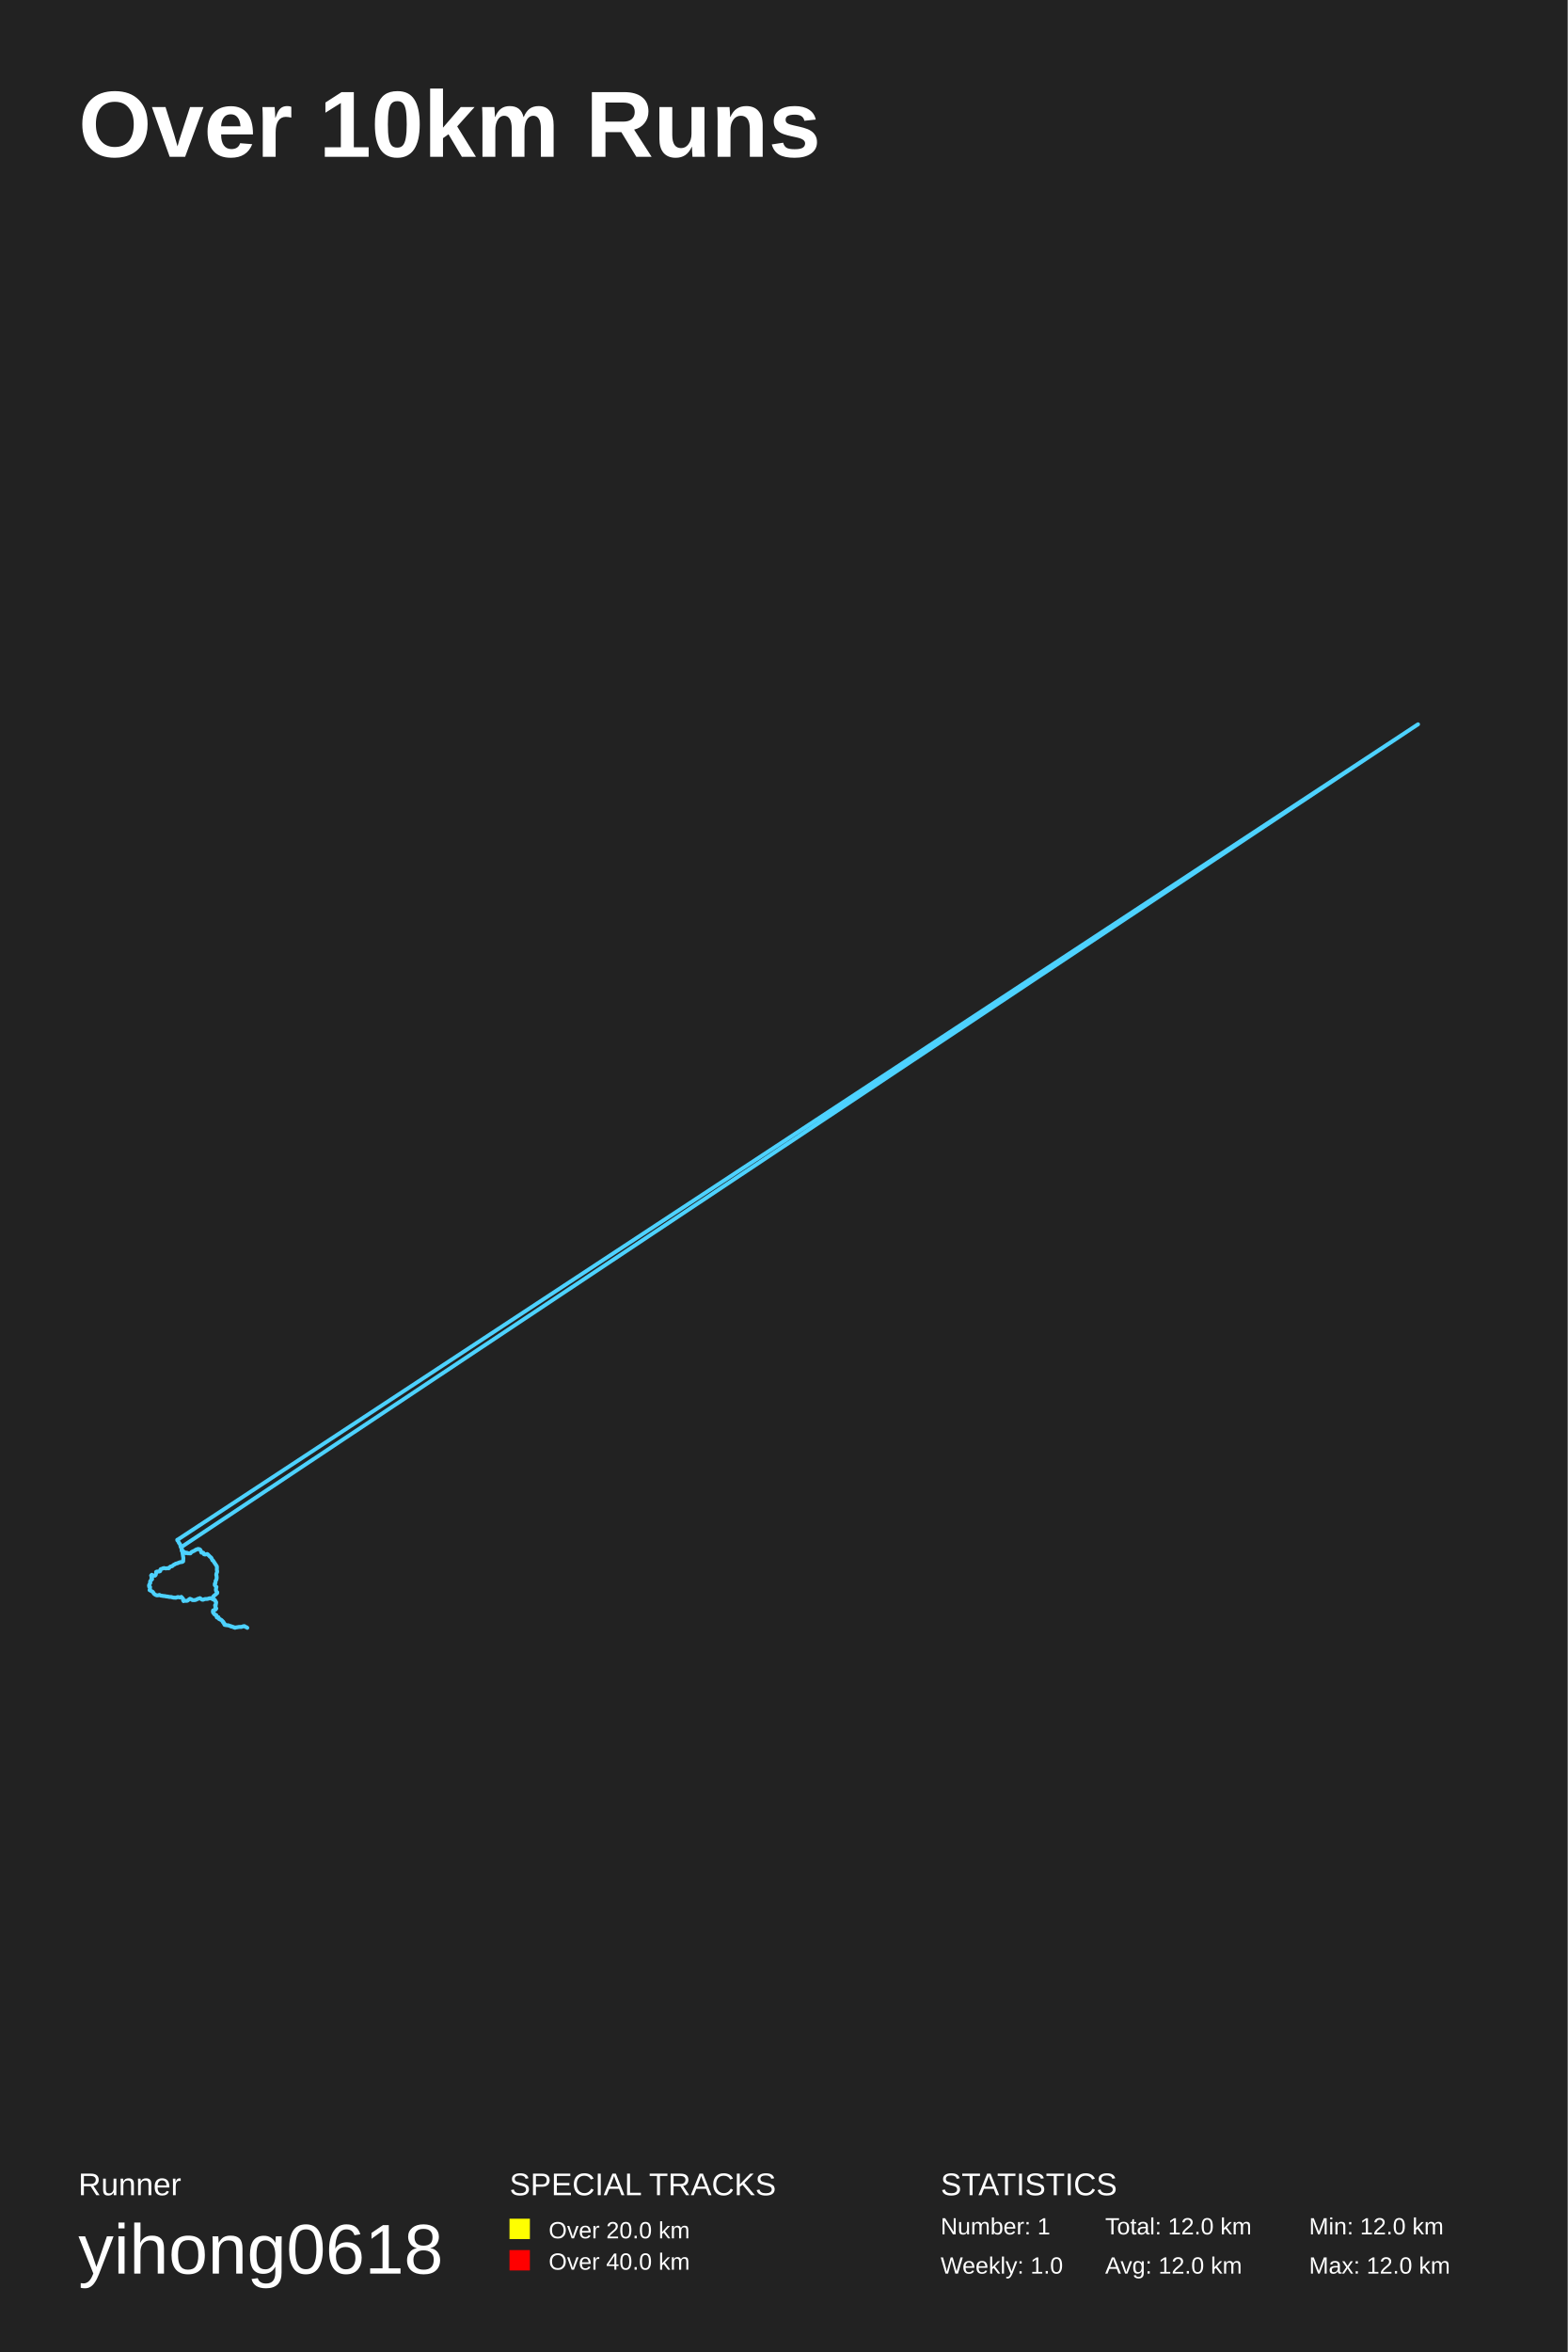
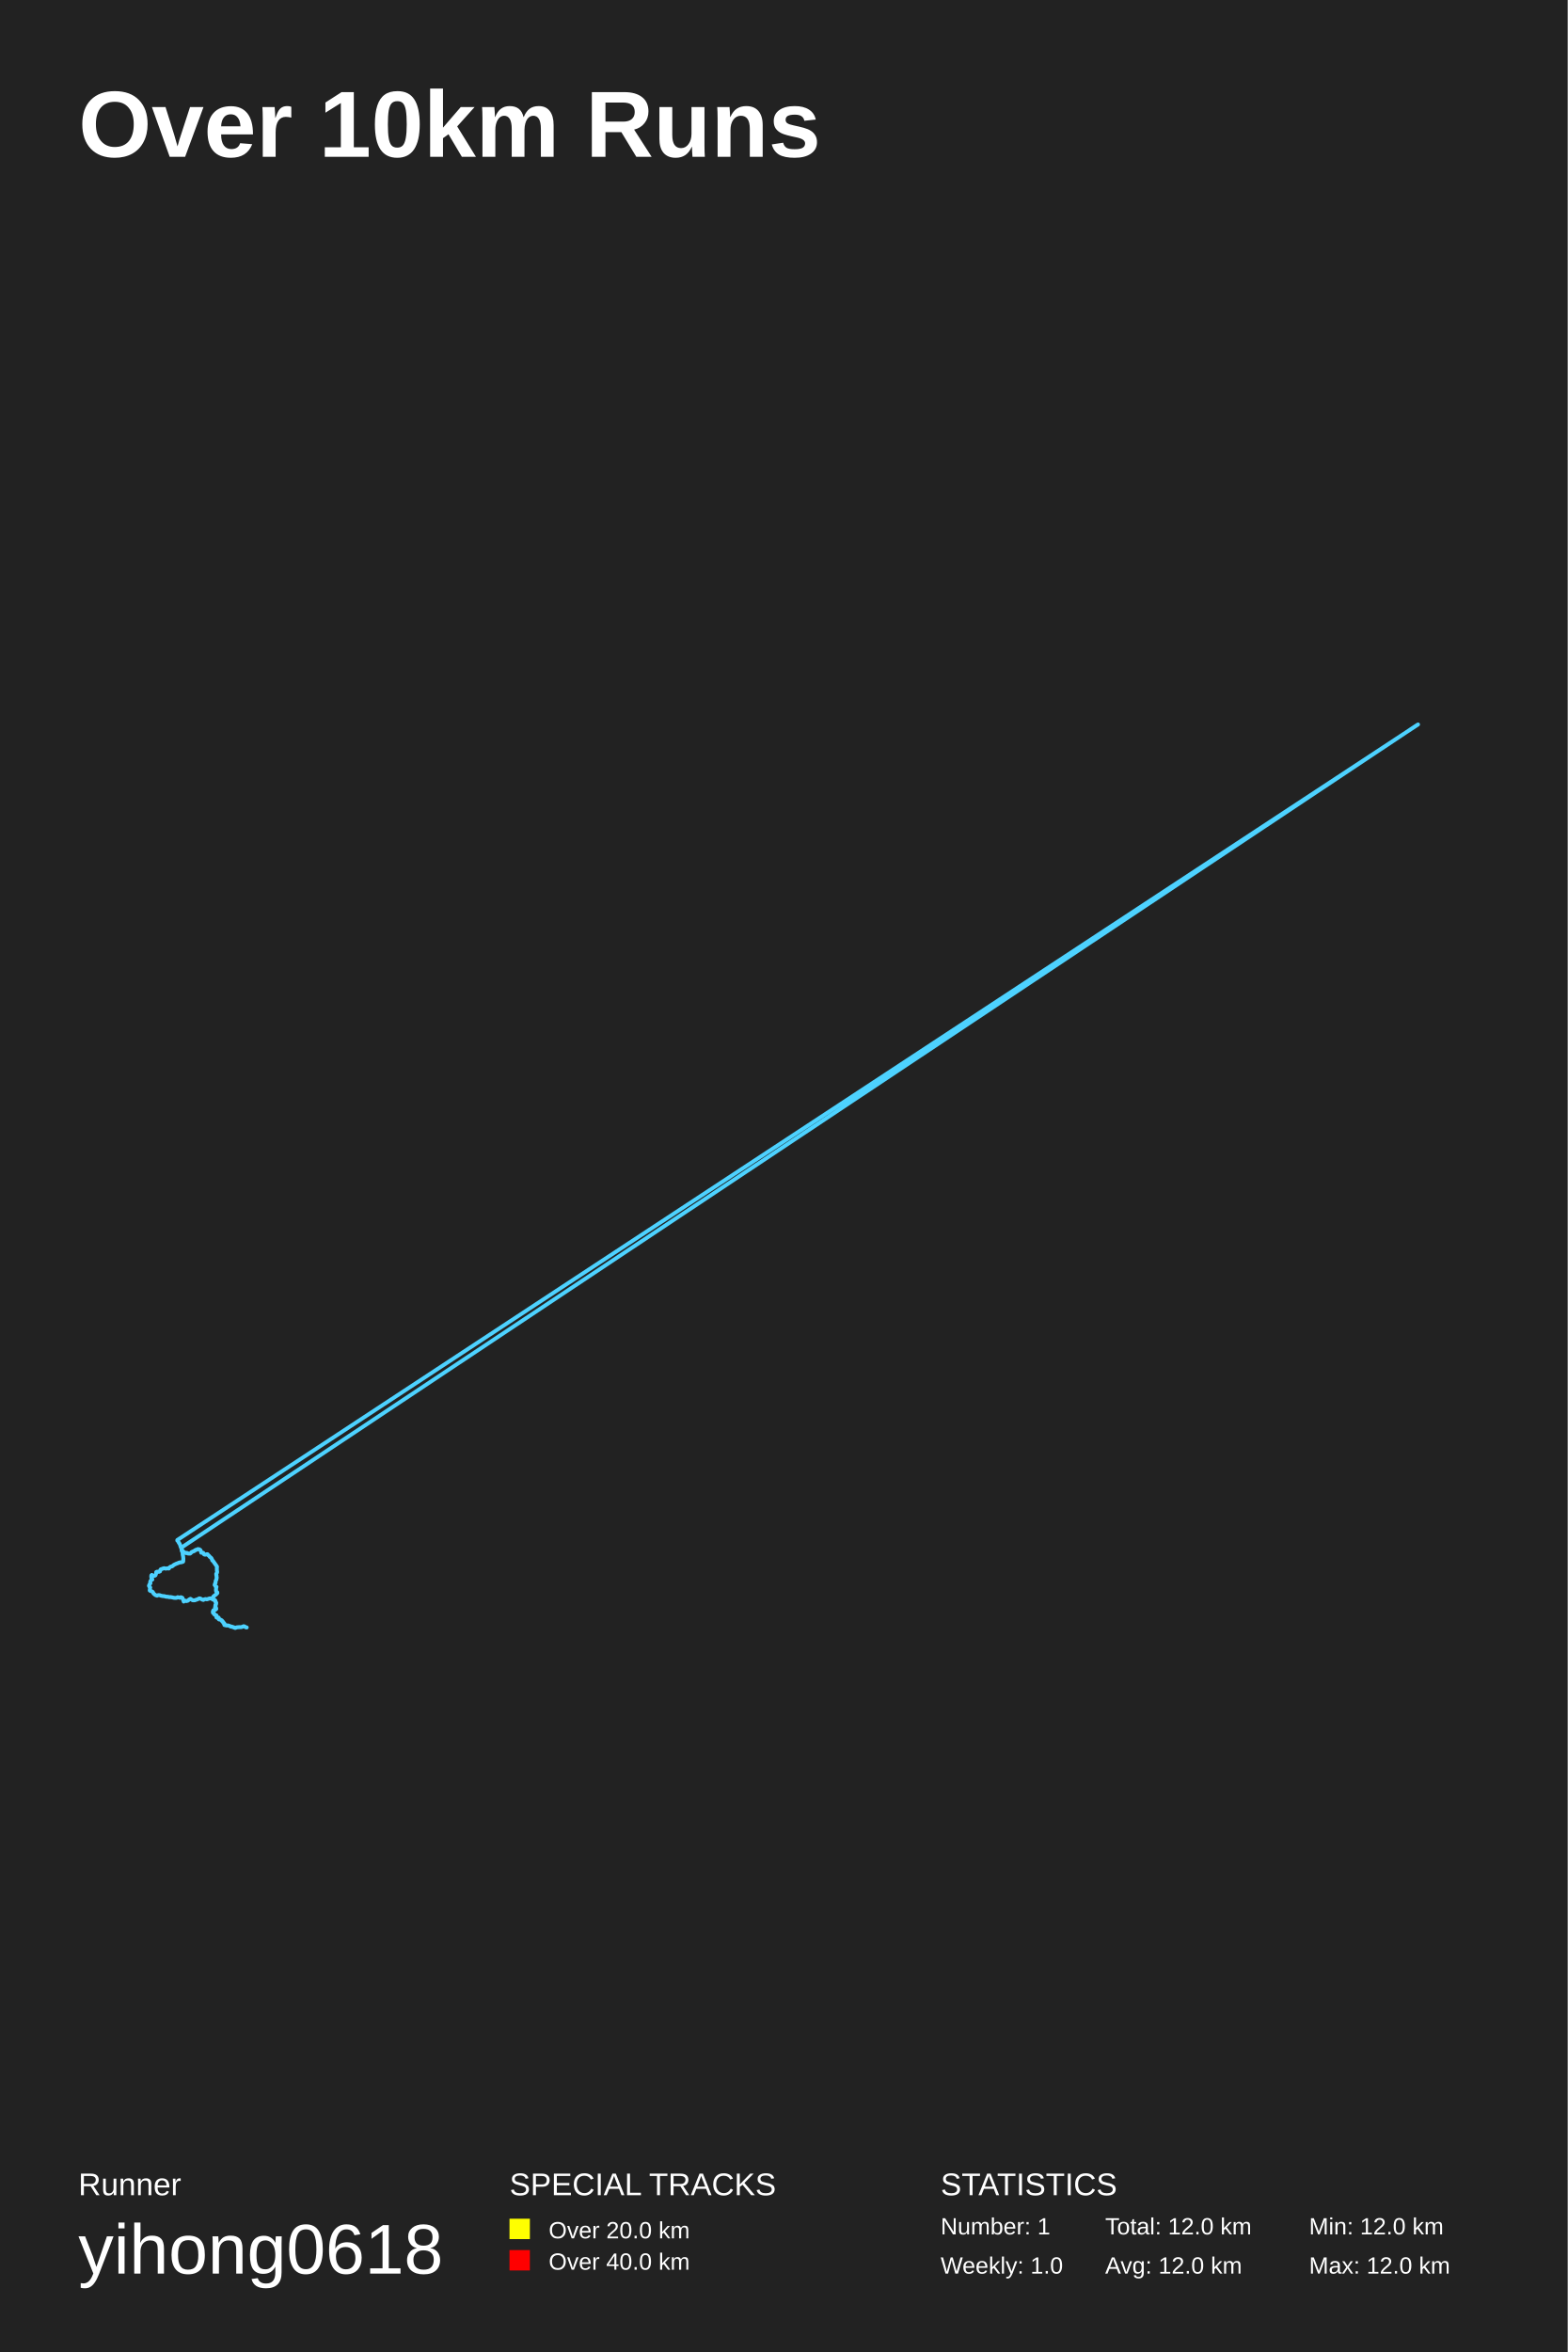
<svg xmlns="http://www.w3.org/2000/svg" baseProfile="full" height="300mm" version="1.1" viewBox="0,0,200,300" width="200mm">
  <defs />
  <rect fill="#222222" height="300" width="200" x="0" y="0" />
  <text fill="#FFFFFF" style="font-size:12px; font-family:Arial; font-weight:bold;" x="10" y="20">Over 10km Runs</text>
  <text fill="#FFFFFF" style="font-size:4px; font-family:Arial" x="10" y="280">Runner</text>
  <text fill="#FFFFFF" style="font-size:9px; font-family:Arial" x="10" y="290">yihong0618</text>
  <text fill="#FFFFFF" style="font-size:4px; font-family:Arial" x="65" y="280">SPECIAL TRACKS</text>
  <rect fill="yellow" height="2.6" width="2.6" x="65" y="283" />
  <text fill="#FFFFFF" style="font-size:3px; font-family:Arial" x="70" y="285.5">Over 20.0 km</text>
  <rect fill="red" height="2.6" width="2.6" x="65" y="287" />
  <text fill="#FFFFFF" style="font-size:3px; font-family:Arial" x="70" y="289.5">Over 40.0 km</text>
  <text fill="#FFFFFF" style="font-size:4px; font-family:Arial" x="120" y="280">STATISTICS</text>
  <text fill="#FFFFFF" style="font-size:3px; font-family:Arial" x="120" y="285">Number: 1</text>
  <text fill="#FFFFFF" style="font-size:3px; font-family:Arial" x="120" y="290">Weekly: 1.0</text>
  <text fill="#FFFFFF" style="font-size:3px; font-family:Arial" x="141" y="285">Total: 12.0 km</text>
  <text fill="#FFFFFF" style="font-size:3px; font-family:Arial" x="141" y="290">Avg: 12.0 km</text>
  <text fill="#FFFFFF" style="font-size:3px; font-family:Arial" x="167" y="285">Min: 12.0 km</text>
  <text fill="#FFFFFF" style="font-size:3px; font-family:Arial" x="167" y="290">Max: 12.0 km</text>
-   <polyline fill="none" opacity="1" points="29.88,207.593 29.728,207.52 29.614,207.488 29.476,207.462 29.352,207.393 29.205,207.351 29.077,207.298 28.953,207.304 28.74,207.272 28.649,207.251 28.564,207.077 28.526,207.019 28.417,206.877 28.369,206.782 28.264,206.656 28.222,206.619 28.098,206.582 28.003,206.529 27.889,206.461 27.87,206.361 27.794,206.287 27.666,206.308 27.614,206.155 27.599,206.018 27.49,205.997 27.367,205.934 27.305,205.818 27.205,205.729 27.157,205.576 27.186,205.407 27.367,205.344 27.504,205.286 27.552,205.118 27.485,205.039 27.471,204.897 27.443,204.749 27.533,204.628 27.561,204.48 27.542,204.349 27.49,204.217 27.4,204.085 27.281,204.012 27.229,204.017 27.257,204.017 27.234,204.022 27.224,204.027 27.224,204.017 27.21,204.027 27.214,204.033 27.214,204.027 27.134,203.917 27.134,203.796 27.167,203.706 27.243,203.601 27.333,203.527 27.395,203.459 27.519,203.374 27.628,203.264 27.704,203.2 27.718,203.1 27.633,203.016 27.566,202.911 27.538,202.768 27.566,202.663 27.566,202.563 27.614,202.416 27.514,202.326 27.481,202.279 27.4,202.184 27.409,201.994 27.485,201.915 27.495,201.783 27.509,201.62 27.604,201.488 27.628,201.357 27.647,201.241 27.633,201.125 27.628,200.999 27.595,200.92 27.595,200.788 27.652,200.614 27.699,200.493 27.694,200.372 27.661,200.24 27.671,200.093 27.675,199.919 27.666,199.792 27.172,199.039 27.091,199.013 27.067,198.934 27.024,198.849 27.005,198.812 26.982,198.728 26.929,198.675 26.868,198.612 26.792,198.565 26.754,198.528 26.687,198.444 26.587,198.354 26.507,198.259 26.435,198.217 26.34,198.244 26.236,198.265 26.141,198.28 26.022,198.249 25.989,198.143 25.951,198.07 25.856,198.028 25.742,198.059 25.708,197.996 25.699,197.975 25.713,197.985 25.699,197.991 25.68,198.012 25.675,198.012 25.685,198.028 25.68,198.001 25.699,197.991 25.699,197.98 25.628,197.875 25.623,197.812 25.571,197.706 25.542,197.68 25.509,197.648 25.438,197.601 25.352,197.606 25.29,197.564 25.257,197.58 25.233,197.575 25.143,197.611 25.086,197.654 25.029,197.643 24.967,197.685 24.882,197.733 24.825,197.785 24.772,197.806 24.72,197.838 24.654,197.848 24.563,197.912 24.464,197.938 24.373,198.038 24.288,198.138 24.188,198.138 24.122,198.122 24.008,198.128 23.941,198.128 23.965,198.101 23.965,198.117 23.97,198.117 23.913,198.112 23.851,198.054 23.794,198.049 23.713,198.101 23.661,198.022 23.561,198.07 23.485,197.98 23.428,197.901 23.361,197.864 23.347,197.87 23.319,197.817 23.257,197.748 23.19,197.769 23.195,197.754 23.181,197.722 23.181,197.643 23.2,197.564 23.167,197.506 23.114,197.427 23.091,197.369 23.048,197.311 23.029,197.211 23.005,197.106 22.967,196.948 22.891,196.869 22.839,196.816 22.81,196.753 22.768,196.642 22.696,196.553 22.682,196.473 22.663,196.468 22.625,196.473 22.649,196.473 22.635,196.463 22.644,196.463 22.644,196.463 22.673,196.452 22.701,196.389 22.692,196.41 22.611,196.4 22.625,196.416 22.616,196.426 22.625,196.416 22.625,196.41 22.63,196.405 22.63,196.4 22.639,196.405 180.91,92.386 180.815,92.444 180.815,92.444 180.815,92.444 180.815,92.444 180.724,92.502 23.095,197.359 23.143,197.485 23.186,197.569 23.171,197.69 23.19,197.817 23.247,197.901 23.295,198.012 23.295,198.165 23.323,198.28 23.347,198.475 23.376,198.628 23.395,198.744 23.38,198.918 23.371,199.055 23.371,199.144 23.252,199.229 23.057,199.25 22.929,199.276 22.801,199.323 22.658,199.392 22.52,199.429 22.392,199.466 22.307,199.534 22.188,199.582 22.093,199.645 22.05,199.703 22.05,199.703 22.026,199.713 21.969,199.766 21.879,199.787 21.756,199.813 21.665,199.877 21.618,199.919 21.57,200.014 21.475,200.045 21.385,200.014 21.261,200.04 21.162,200.056 21.057,200.04 20.962,200.003 20.858,200.024 20.791,200.04 20.71,200.087 20.611,200.119 20.506,200.145 20.459,200.219 20.425,200.319 20.44,200.393 20.368,200.419 20.34,200.445 20.283,200.451 20.178,200.467 20.088,200.44 19.964,200.472 19.912,200.503 19.931,200.551 19.922,200.646 19.907,200.683 19.903,200.735 19.888,200.788 19.865,200.883 19.774,200.978 19.665,200.956 19.594,200.978 19.508,201.041 19.428,201.03 19.404,200.978 19.371,200.988 19.342,200.935 19.314,200.93 19.356,200.862 19.38,200.867 19.333,200.92 19.276,200.956 19.333,201.099 19.323,201.288 19.413,201.404 19.352,201.494 19.238,201.573 19.147,201.731 19.176,201.894 19.086,202.047 19.01,202.205 19.033,202.389 19.147,202.431 19.128,202.526 19.138,202.642 19.081,202.821 19.195,202.874 19.314,202.948 19.451,203.011 19.565,203.148 19.637,203.279 19.812,203.411 19.988,203.485 20.14,203.49 20.34,203.432 20.492,203.516 20.682,203.543 20.877,203.574 21.01,203.58 21.138,203.611 21.261,203.632 21.409,203.643 21.537,203.68 21.694,203.696 21.846,203.696 21.974,203.738 22.131,203.775 22.283,203.785 22.463,203.79 22.62,203.722 22.734,203.701 22.891,203.759 23.029,203.743 23.129,203.68 23.224,203.785 23.357,203.933 23.352,204.106 23.423,204.228 23.513,204.159 23.727,204.196 23.922,204.17 24.084,204.027 24.226,203.927 24.411,203.996 24.54,204.091 24.772,204.096 24.92,204.08 25.072,204.022 25.224,203.938 25.395,203.89 25.499,203.843 25.632,203.927 25.765,204.033 25.913,204.048 26.027,203.996 26.165,203.954 26.34,203.954 26.497,203.938 26.64,203.89 26.749,203.859 26.877,203.859 27.034,203.927 27.181,203.959 27.286,203.991 27.414,204.075 27.481,204.238 27.58,204.365 27.557,204.533 27.523,204.686 27.504,204.865 27.481,205.028 27.595,205.16 27.504,205.297 27.352,205.339 27.238,205.476 27.2,205.634 27.305,205.776 27.381,205.924 27.576,205.997 27.652,206.134 27.675,206.271 27.865,206.277 27.913,206.424 28.055,206.524 28.236,206.624 28.359,206.74 28.478,206.866 28.573,207.014 28.668,207.146 28.797,207.277 28.987,207.304 29.181,207.325 29.329,207.383 29.519,207.441 29.657,207.493 29.832,207.546 29.98,207.625 30.132,207.572 30.284,207.556 30.469,207.52 30.645,207.514 30.783,207.52 30.93,207.467 31.053,207.425 31.186,207.414 31.305,207.514 31.443,207.551 31.547,207.63" stroke="#4DD2FF" stroke-dasharray="none" stroke-linecap="round" stroke-linejoin="round" stroke-width="0.5" />
+   <polyline fill="none" opacity="1" points="29.847,207.567 29.685,207.53 29.59,207.493 29.424,207.477 29.314,207.398 29.177,207.356 29.029,207.319 28.915,207.341 28.626,207.272 28.635,207.225 28.573,207.077 28.502,207.019 28.431,206.856 28.326,206.787 28.25,206.661 28.188,206.624 28.074,206.582 27.937,206.561 27.842,206.45 27.884,206.35 27.761,206.324 27.618,206.313 27.623,206.129 27.566,206.029 27.452,206.008 27.343,205.918 27.276,205.813 27.167,205.713 27.153,205.555 27.234,205.381 27.395,205.36 27.542,205.249 27.557,205.112 27.438,205.028 27.476,204.886 27.476,204.733 27.542,204.602 27.571,204.465 27.495,204.343 27.481,204.185 27.376,204.085 27.214,204.027 27.224,204.038 27.248,204.033 27.214,204.038 27.224,204.043 27.219,204.043 27.21,204.048 27.214,204.054 27.219,204.048 27.129,203.89 27.153,203.785 27.186,203.68 27.262,203.601 27.338,203.543 27.428,203.464 27.552,203.38 27.666,203.264 27.728,203.19 27.713,203.09 27.595,203.011 27.557,202.89 27.557,202.763 27.571,202.658 27.571,202.537 27.618,202.405 27.49,202.331 27.471,202.263 27.386,202.168 27.433,201.989 27.5,201.899 27.5,201.752 27.533,201.599 27.604,201.483 27.623,201.336 27.656,201.215 27.618,201.109 27.628,200.993 27.595,200.898 27.585,200.751 27.671,200.614 27.704,200.488 27.671,200.356 27.671,200.214 27.661,200.071 27.685,199.855 27.666,199.798 27.157,199.071 27.077,199.039 27.053,198.928 27.024,198.849 27.001,198.818 26.967,198.733 26.906,198.691 26.849,198.633 26.763,198.586 26.725,198.523 26.673,198.449 26.545,198.349 26.483,198.249 26.412,198.233 26.312,198.275 26.203,198.291 26.108,198.296 26.017,198.244 25.974,198.138 25.922,198.064 25.822,198.049 25.713,198.059 25.713,198.012 25.718,198.001 25.708,198.017 25.689,198.033 25.68,198.022 25.685,198.022 25.67,198.043 25.675,198.022 25.699,197.996 25.694,197.985 25.623,197.885 25.609,197.806 25.566,197.717 25.547,197.696 25.476,197.654 25.409,197.611 25.343,197.617 25.29,197.585 25.262,197.585 25.195,197.606 25.129,197.643 25.067,197.685 24.986,197.68 24.944,197.717 24.848,197.759 24.815,197.822 24.758,197.833 24.692,197.875 24.63,197.885 24.525,197.938 24.43,197.975 24.354,198.08 24.255,198.159 24.145,198.159 24.084,198.159 23.989,198.149 23.951,198.143 23.965,198.122 23.965,198.143 23.955,198.138 23.903,198.122 23.837,198.07 23.784,198.096 23.694,198.085 23.623,198.043 23.542,198.064 23.471,197.975 23.409,197.912 23.357,197.88 23.342,197.875 23.3,197.806 23.238,197.759 23.19,197.78 23.209,197.764 23.167,197.733 23.186,197.638 23.195,197.569 23.133,197.511 23.114,197.443 23.086,197.374 23.053,197.306 23.015,197.2 23.005,197.127 22.934,196.953 22.886,196.863 22.825,196.805 22.801,196.737 22.753,196.642 22.682,196.553 22.673,196.484 22.635,196.479 22.62,196.495 22.644,196.5 22.635,196.489 22.639,196.484 22.644,196.479 22.687,196.447 22.692,196.416 22.682,196.447 22.639,196.426 22.625,196.431 22.62,196.442 22.625,196.437 22.625,196.426 22.63,196.426 22.63,196.426 22.639,196.421 180.91,92.407 180.815,92.465 180.815,92.465 180.815,92.465 180.819,92.46 180.629,92.581 23.119,197.416 23.171,197.517 23.186,197.622 23.19,197.733 23.2,197.859 23.271,197.949 23.309,198.064 23.3,198.222 23.328,198.391 23.361,198.533 23.376,198.686 23.39,198.812 23.38,198.981 23.38,199.102 23.357,199.192 23.195,199.255 23.029,199.281 22.891,199.297 22.758,199.355 22.611,199.413 22.482,199.46 22.383,199.508 22.273,199.56 22.155,199.624 22.093,199.676 22.05,199.729 22.05,199.719 22.007,199.75 21.931,199.798 21.836,199.813 21.746,199.845 21.651,199.903 21.608,199.961 21.547,200.061 21.437,200.056 21.357,200.035 21.228,200.066 21.124,200.082 21.024,200.04 20.929,200.024 20.829,200.061 20.763,200.071 20.691,200.124 20.582,200.14 20.497,200.177 20.444,200.266 20.43,200.361 20.411,200.435 20.359,200.445 20.326,200.477 20.254,200.488 20.145,200.477 20.045,200.467 19.941,200.509 19.922,200.54 19.936,200.609 19.926,200.688 19.898,200.735 19.884,200.777 19.869,200.835 19.831,200.93 19.741,200.983 19.646,200.988 19.584,201.02 19.485,201.072 19.423,201.041 19.39,200.999 19.366,200.993 19.328,200.956 19.356,200.935 19.371,200.883 19.375,200.909 19.318,200.93 19.299,201.025 19.304,201.178 19.342,201.336 19.432,201.473 19.318,201.525 19.209,201.641 19.152,201.815 19.19,201.941 19.062,202.115 19.005,202.268 19.076,202.4 19.162,202.489 19.143,202.584 19.119,202.705 19.105,202.869 19.204,202.932 19.356,202.969 19.494,203.058 19.565,203.216 19.698,203.353 19.865,203.469 20.04,203.527 20.183,203.459 20.373,203.469 20.549,203.538 20.739,203.574 20.934,203.59 21.024,203.606 21.157,203.653 21.295,203.664 21.442,203.674 21.589,203.717 21.746,203.706 21.893,203.732 22.026,203.759 22.169,203.796 22.33,203.811 22.53,203.806 22.663,203.722 22.777,203.748 22.934,203.796 23.057,203.727 23.133,203.743 23.271,203.811 23.342,204.006 23.395,204.133 23.437,204.28 23.566,204.149 23.77,204.222 23.974,204.164 24.122,204.027 24.297,203.933 24.445,204.033 24.597,204.122 24.839,204.122 24.963,204.07 25.105,204.027 25.271,203.959 25.428,203.875 25.537,203.89 25.685,203.964 25.813,204.033 25.946,204.07 26.055,204.001 26.222,203.959 26.397,203.996 26.54,203.948 26.673,203.901 26.768,203.875 26.929,203.89 27.072,203.964 27.186,203.996 27.329,204.027 27.452,204.133 27.485,204.296 27.585,204.428 27.566,204.596 27.504,204.754 27.485,204.923 27.552,205.07 27.59,205.218 27.466,205.334 27.319,205.376 27.229,205.539 27.224,205.697 27.333,205.839 27.452,205.987 27.618,206.045 27.642,206.192 27.728,206.298 27.889,206.324 27.946,206.487 28.117,206.582 28.283,206.672 28.402,206.798 28.488,206.93 28.607,207.056 28.692,207.219 28.863,207.319 29.044,207.319 29.219,207.362 29.371,207.435 29.552,207.477 29.699,207.52 29.866,207.599 30.018,207.651 30.193,207.572 30.331,207.556 30.512,207.541 30.683,207.546 30.825,207.53 30.963,207.477 31.087,207.425 31.22,207.462 31.338,207.562 31.476,207.583" stroke="#4DD2FF" stroke-dasharray="none" stroke-linecap="round" stroke-linejoin="round" stroke-width="0.5" />
</svg>
